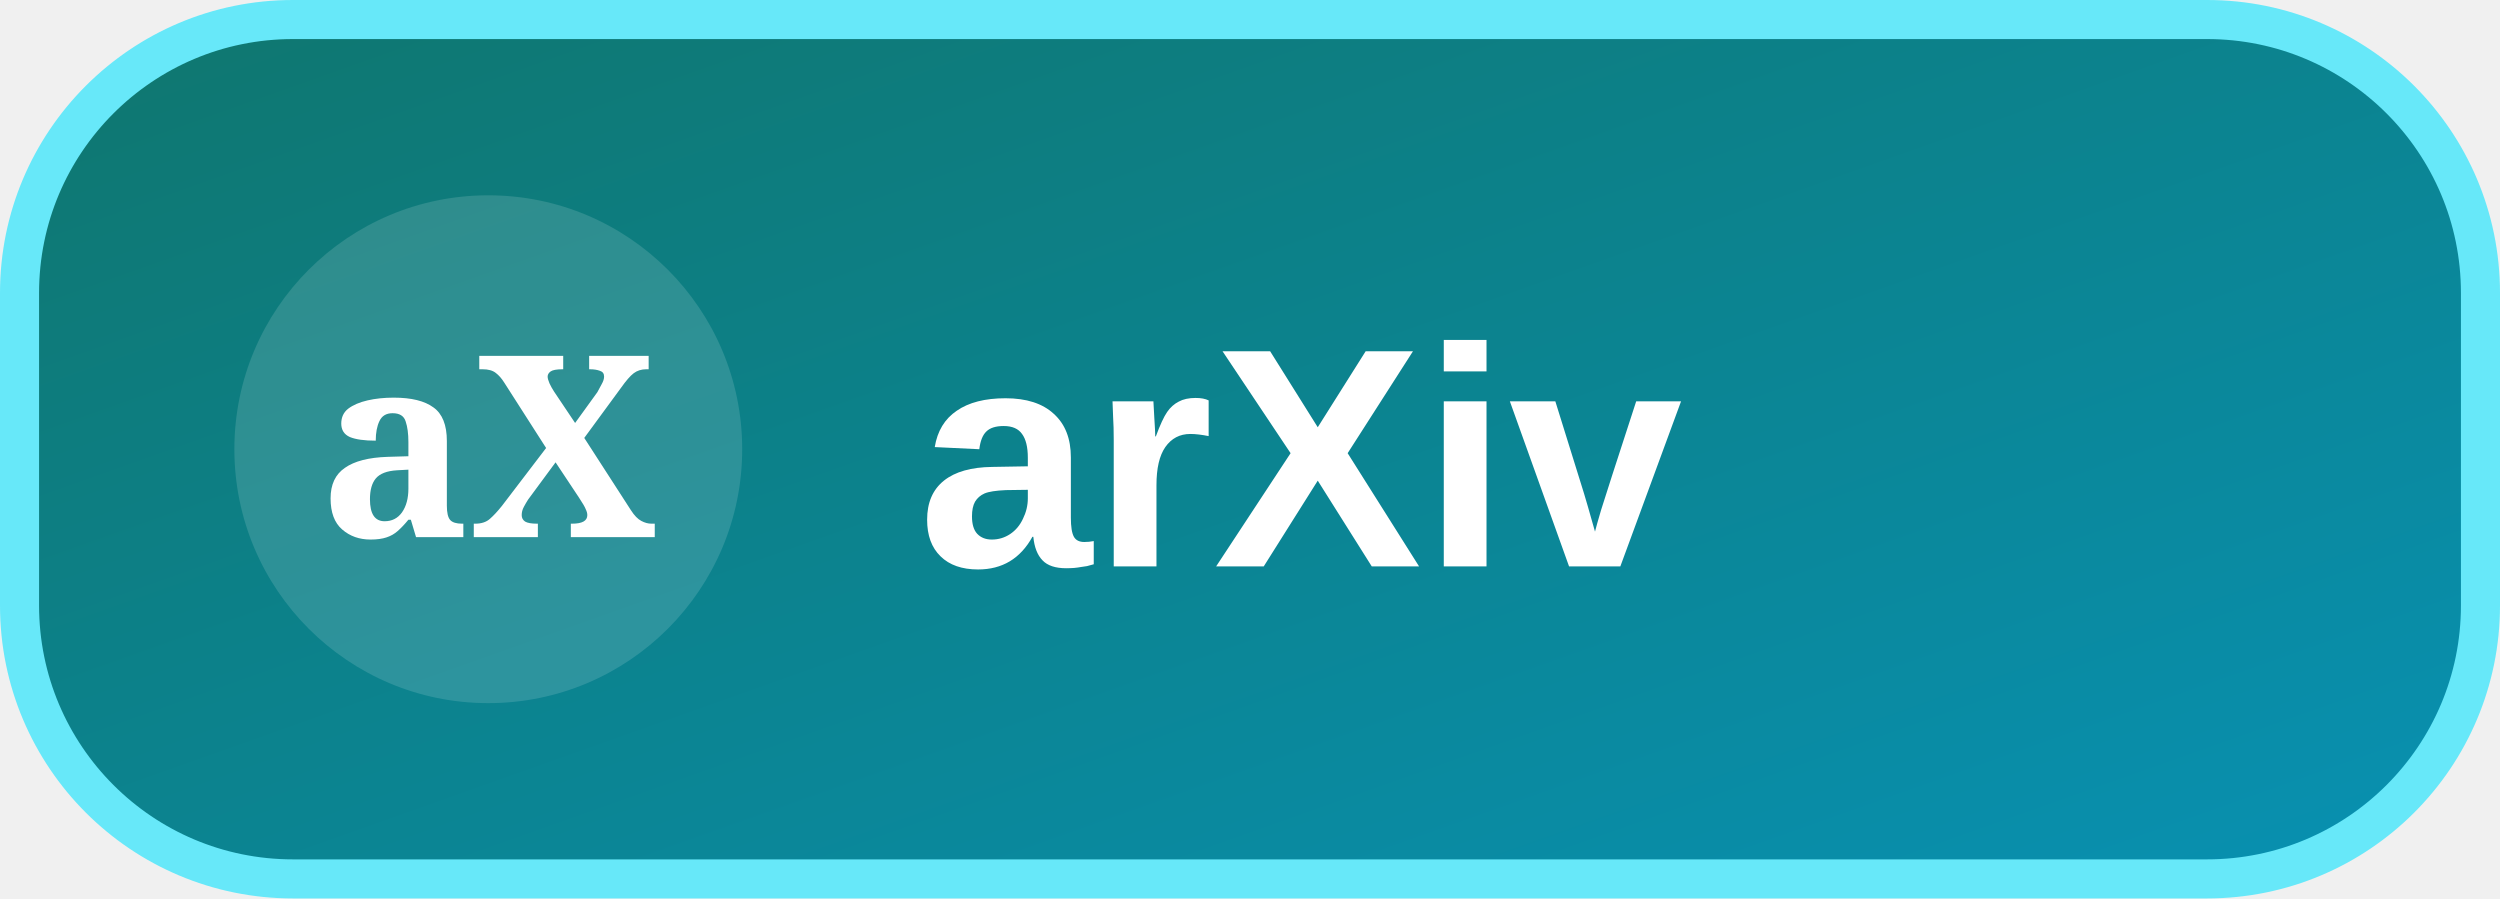
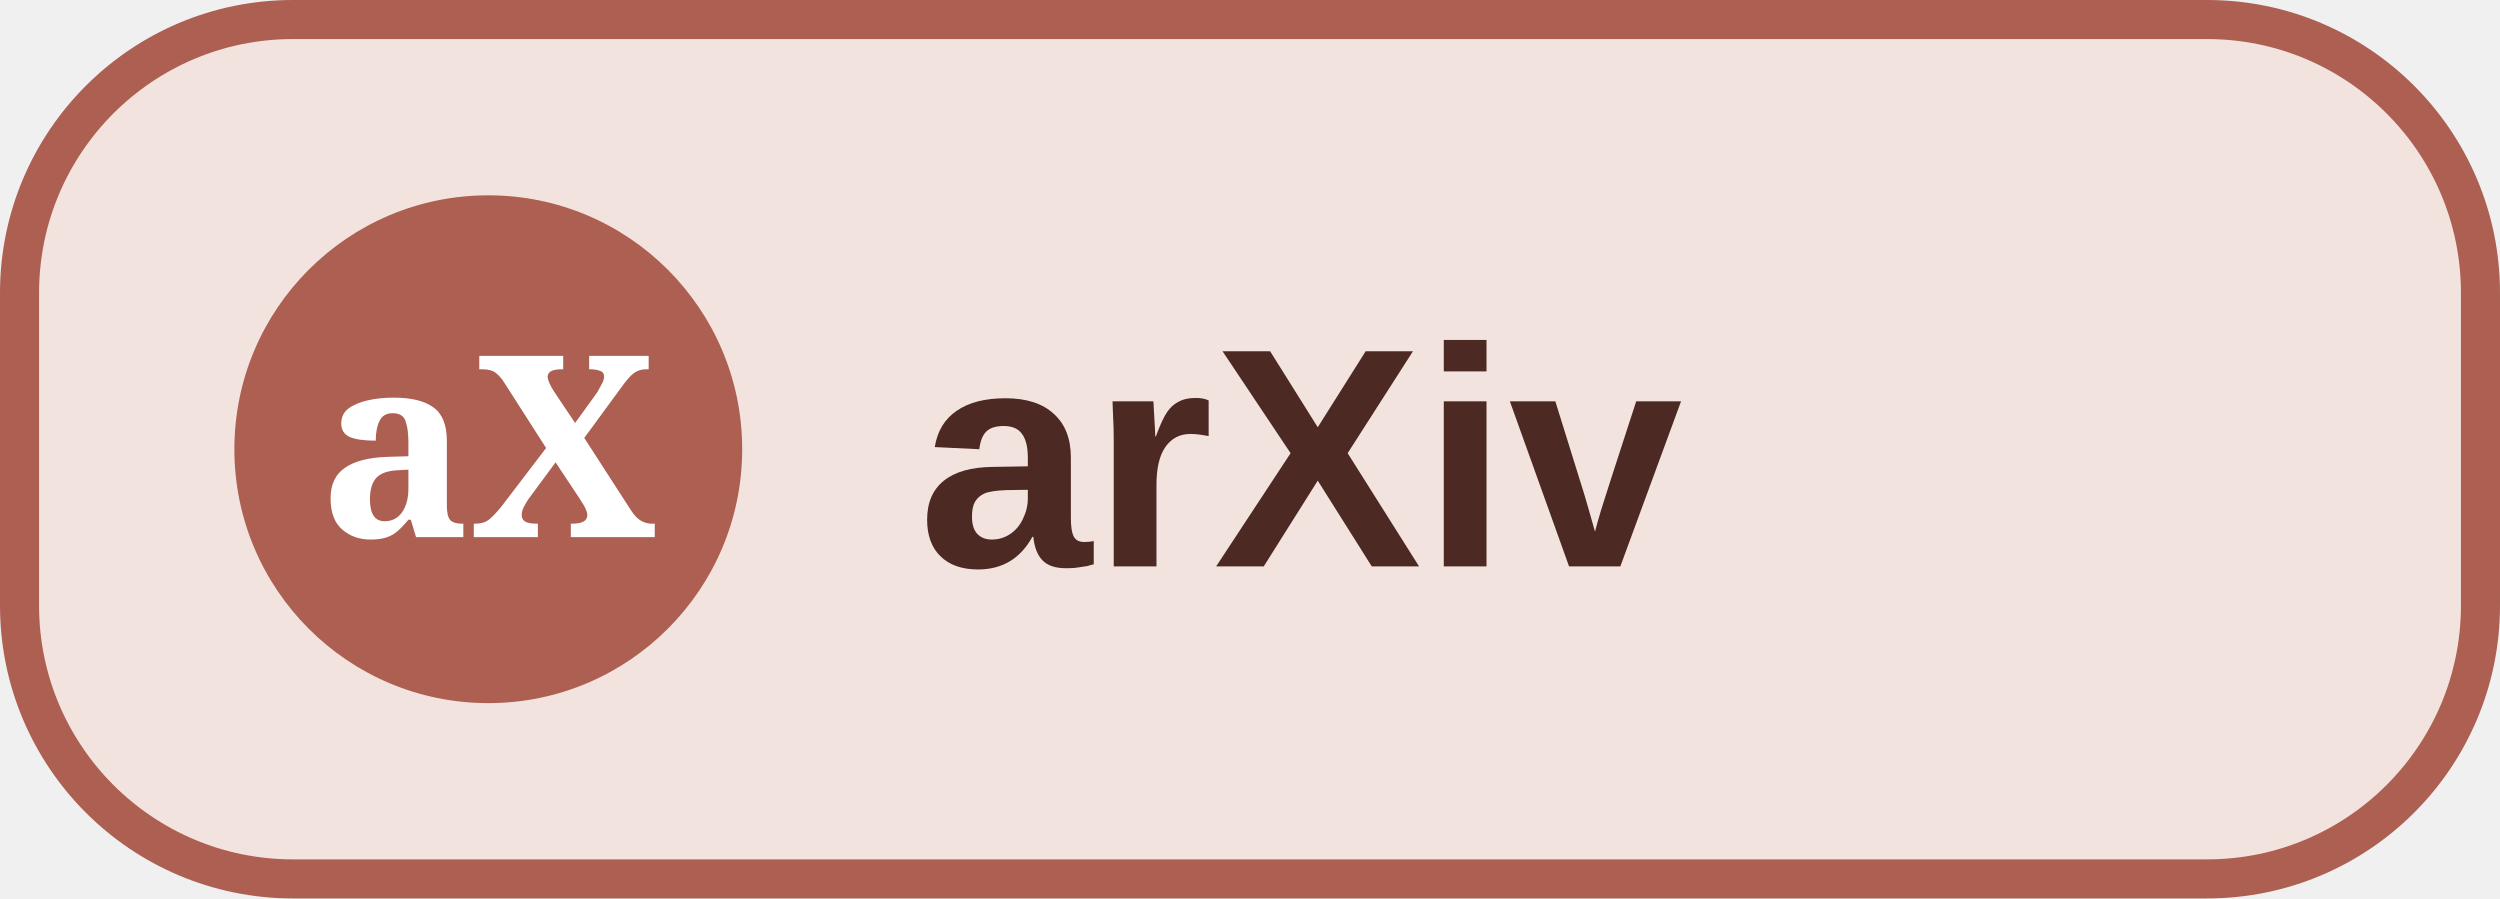
<svg xmlns="http://www.w3.org/2000/svg" width="128" height="46" viewBox="0 0 128 46" role="img" aria-label="arXiv">
-   <defs>
-     <linearGradient id="background" x1="0" y1="0" x2="1" y2="1">
-       <stop offset="0" stop-color="#0F766E" />
-       <stop offset="1" stop-color="#0891B2" />
-     </linearGradient>
-   </defs>
-   <rect x="1" y="1" width="126" height="44" rx="14" fill="url(#background)" stroke="#67E8F9" stroke-width="2" />
-   <circle cx="25" cy="23" r="13" fill="#FFFFFF" fill-opacity="0.14" />
+   <rect x="1" y="1" width="126" height="44" rx="14" fill="#F3E3DF" stroke="#AD5F52" stroke-width="2" />
+   <circle cx="25" cy="23" r="13" fill="#AD5F52" />
  <text x="25" y="27.5" text-anchor="middle" fill="#FFFFFF" font-family="Georgia, serif" font-size="13" font-weight="700">aX</text>
-   <text x="47" y="29" fill="#FFFFFF" font-family="Arial, sans-serif" font-size="16" font-weight="700">arXiv</text>
+   <text x="47" y="29" fill="#4D2924" font-family="Arial, sans-serif" font-size="16" font-weight="700">arXiv</text>
</svg>
